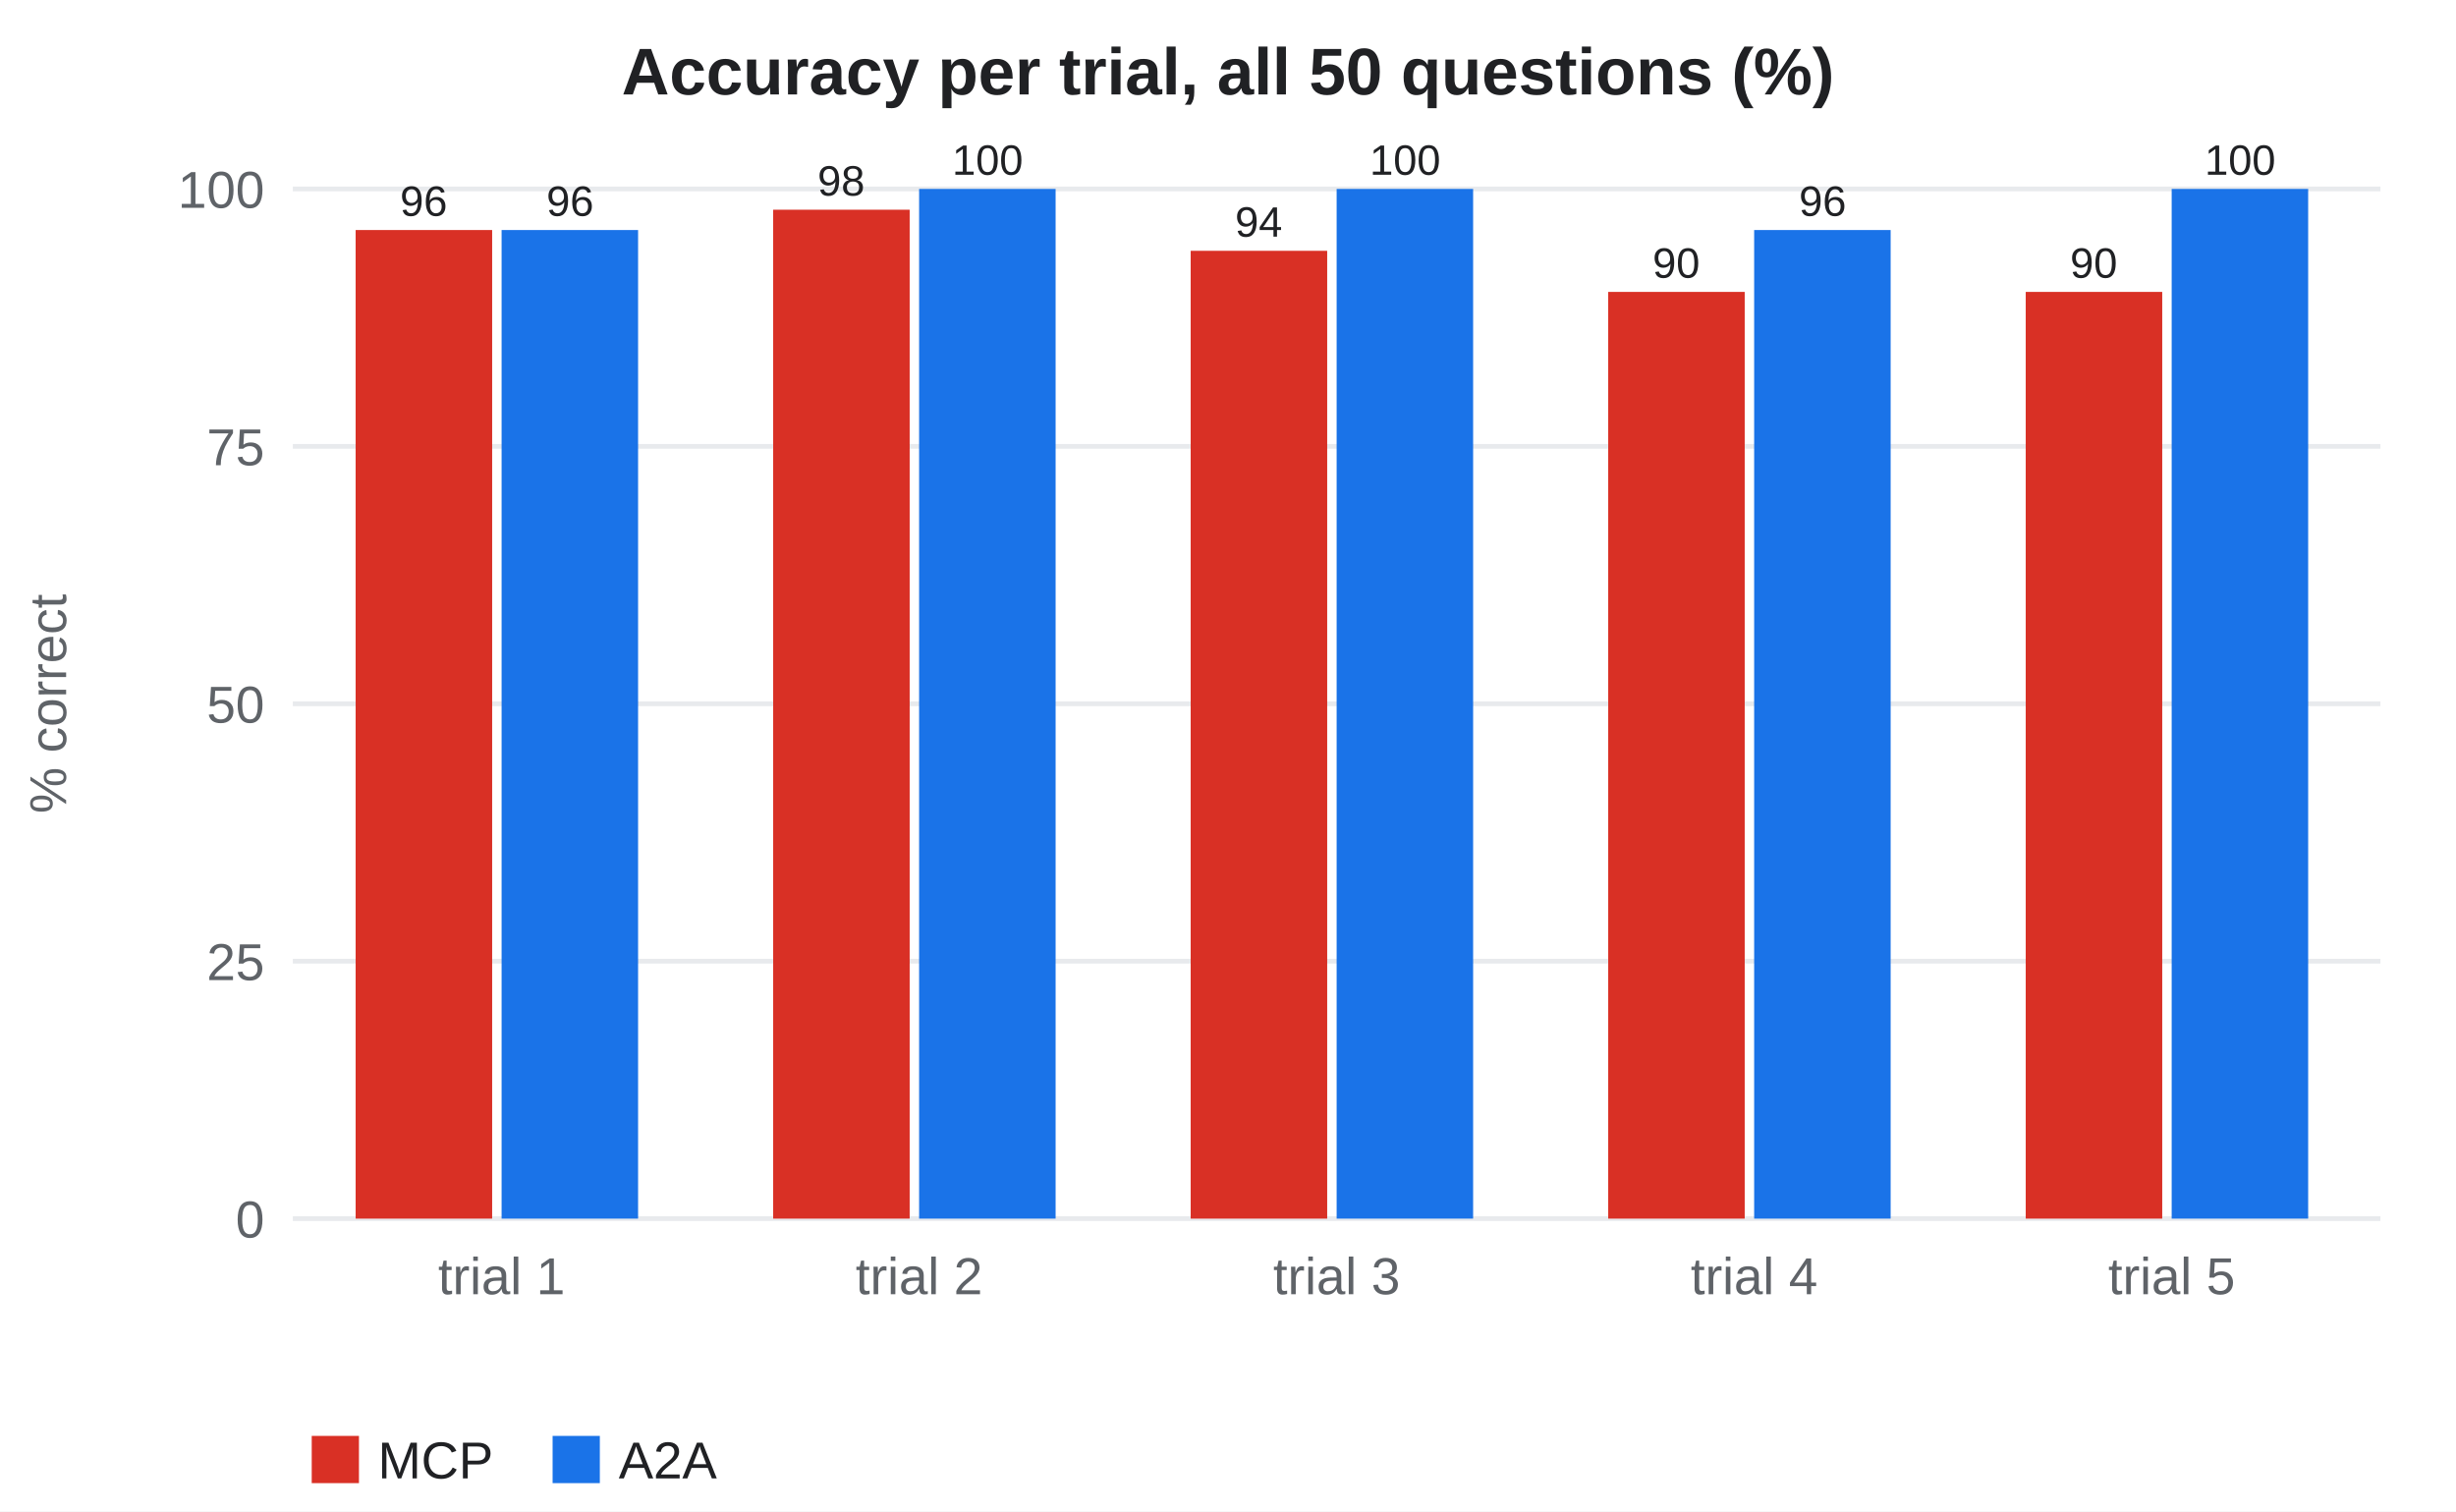
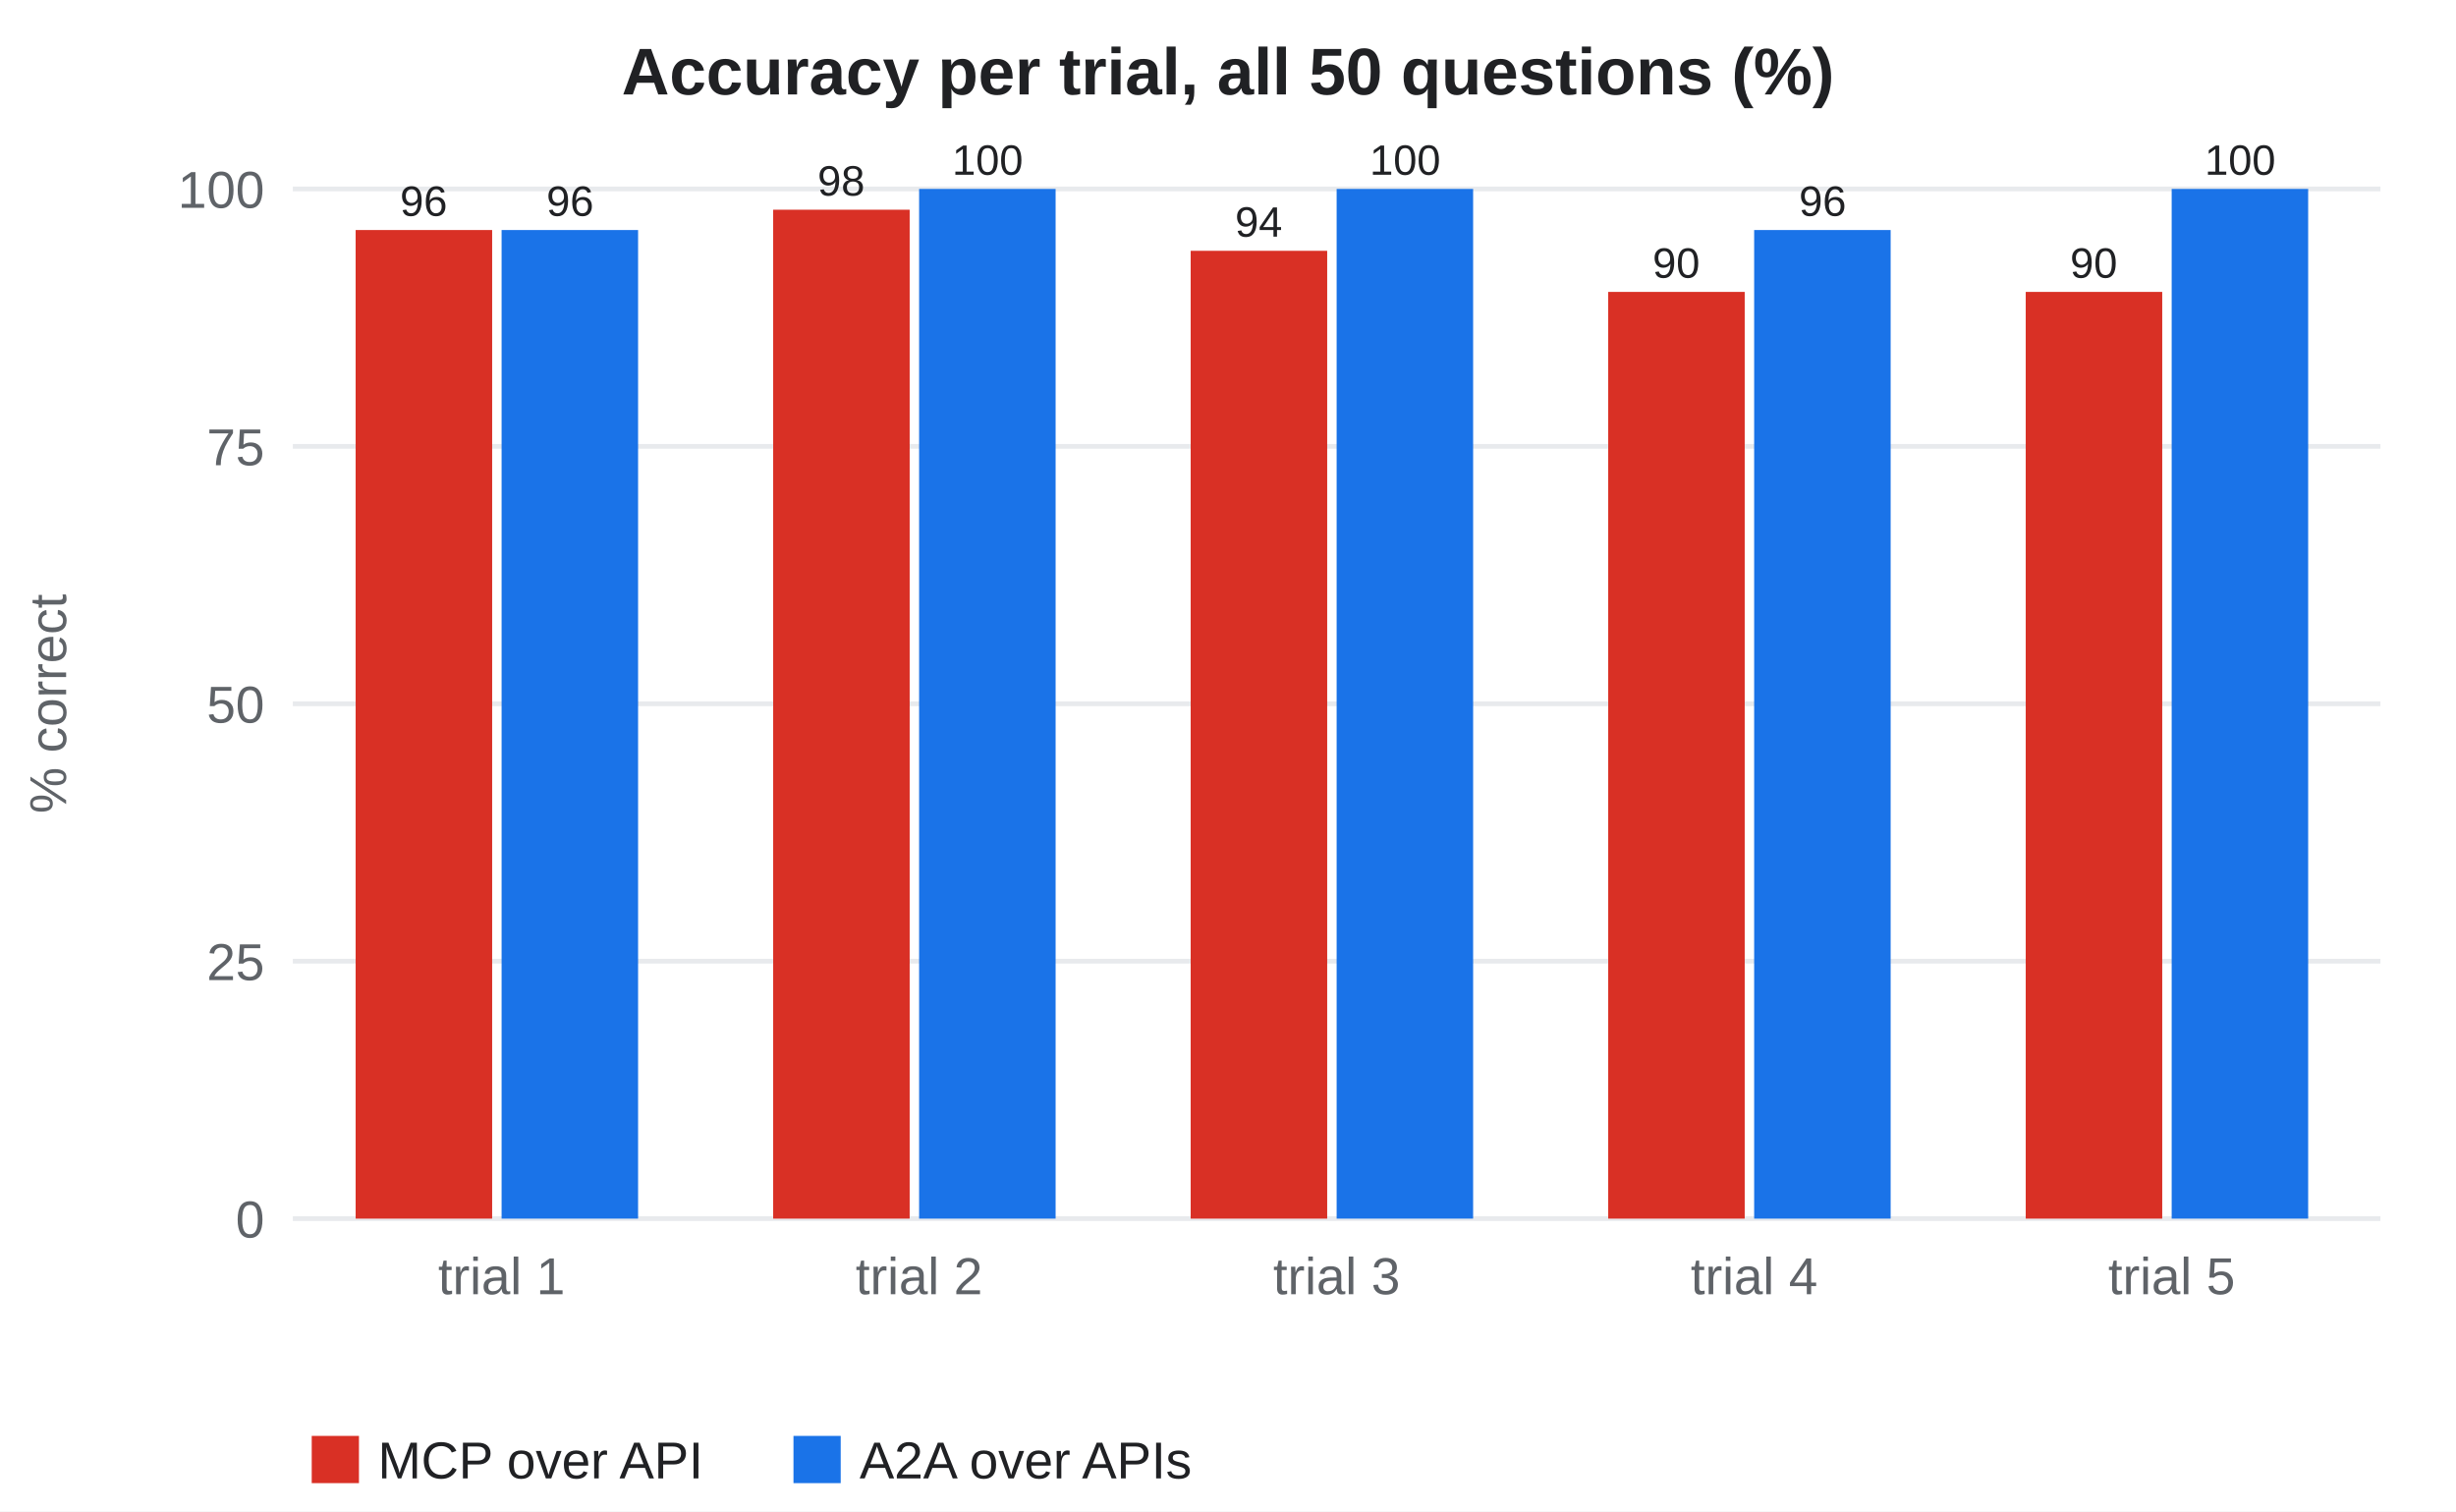
<svg xmlns="http://www.w3.org/2000/svg" viewBox="0 0 520 320" font-family="Arial,sans-serif" font-size="11">
  <rect width="520" height="320" fill="#fff" />
  <text x="260.0" y="20" text-anchor="middle" font-size="14" font-weight="bold" fill="#202124">Accuracy per trial, all 50 questions (%)</text>
  <line x1="62" x2="504" y1="258.0" y2="258.0" stroke="#e8eaed" />
  <text x="56" y="262.0" text-anchor="end" fill="#5f6368">0</text>
  <line x1="62" x2="504" y1="203.5" y2="203.5" stroke="#e8eaed" />
  <text x="56" y="207.5" text-anchor="end" fill="#5f6368">25</text>
  <line x1="62" x2="504" y1="149.0" y2="149.0" stroke="#e8eaed" />
  <text x="56" y="153.0" text-anchor="end" fill="#5f6368">50</text>
  <line x1="62" x2="504" y1="94.5" y2="94.5" stroke="#e8eaed" />
  <text x="56" y="98.5" text-anchor="end" fill="#5f6368">75</text>
  <line x1="62" x2="504" y1="40.0" y2="40.0" stroke="#e8eaed" />
  <text x="56" y="44.0" text-anchor="end" fill="#5f6368">100</text>
  <text x="106.2" y="274" text-anchor="middle" fill="#5f6368">trial 1</text>
  <text x="194.6" y="274" text-anchor="middle" fill="#5f6368">trial 2</text>
  <text x="283.0" y="274" text-anchor="middle" fill="#5f6368">trial 3</text>
  <text x="371.4" y="274" text-anchor="middle" fill="#5f6368">trial 4</text>
  <text x="459.8" y="274" text-anchor="middle" fill="#5f6368">trial 5</text>
  <text x="14" y="149.0" transform="rotate(-90 14 149.0)" text-anchor="middle" fill="#5f6368">% correct</text>
  <rect x="75.3" y="48.7" width="28.9" height="209.3" fill="#d93025" />
  <text x="89.7" y="45.7" text-anchor="middle" font-size="9" fill="#202124">96</text>
  <rect x="163.7" y="44.4" width="28.9" height="213.6" fill="#d93025" />
  <text x="178.1" y="41.4" text-anchor="middle" font-size="9" fill="#202124">98</text>
  <rect x="252.1" y="53.1" width="28.9" height="204.9" fill="#d93025" />
  <text x="266.5" y="50.1" text-anchor="middle" font-size="9" fill="#202124">94</text>
  <rect x="340.5" y="61.8" width="28.9" height="196.2" fill="#d93025" />
  <text x="354.9" y="58.8" text-anchor="middle" font-size="9" fill="#202124">90</text>
  <rect x="428.9" y="61.8" width="28.9" height="196.2" fill="#d93025" />
  <text x="443.3" y="58.8" text-anchor="middle" font-size="9" fill="#202124">90</text>
  <rect x="106.2" y="48.7" width="28.9" height="209.3" fill="#1a73e8" />
  <text x="120.7" y="45.7" text-anchor="middle" font-size="9" fill="#202124">96</text>
  <rect x="194.6" y="40.0" width="28.9" height="218.0" fill="#1a73e8" />
  <text x="209.1" y="37.0" text-anchor="middle" font-size="9" fill="#202124">100</text>
  <rect x="283.0" y="40.0" width="28.9" height="218.0" fill="#1a73e8" />
  <text x="297.5" y="37.0" text-anchor="middle" font-size="9" fill="#202124">100</text>
  <rect x="371.4" y="48.7" width="28.9" height="209.3" fill="#1a73e8" />
  <text x="385.9" y="45.7" text-anchor="middle" font-size="9" fill="#202124">96</text>
  <rect x="459.8" y="40.0" width="28.9" height="218.0" fill="#1a73e8" />
  <text x="474.3" y="37.0" text-anchor="middle" font-size="9" fill="#202124">100</text>
  <rect x="66" y="304" width="10" height="10" fill="#d93025" />
-   <text x="80" y="313" fill="#202124">MCP</text>
-   <rect x="117" y="304" width="10" height="10" fill="#1a73e8" />
-   <text x="131" y="313" fill="#202124">A2A</text>
+   <text x="80" y="313" fill="#202124">MCP over API</text>
+   <rect x="168" y="304" width="10" height="10" fill="#1a73e8" />
+   <text x="182" y="313" fill="#202124">A2A over APIs</text>
</svg>
